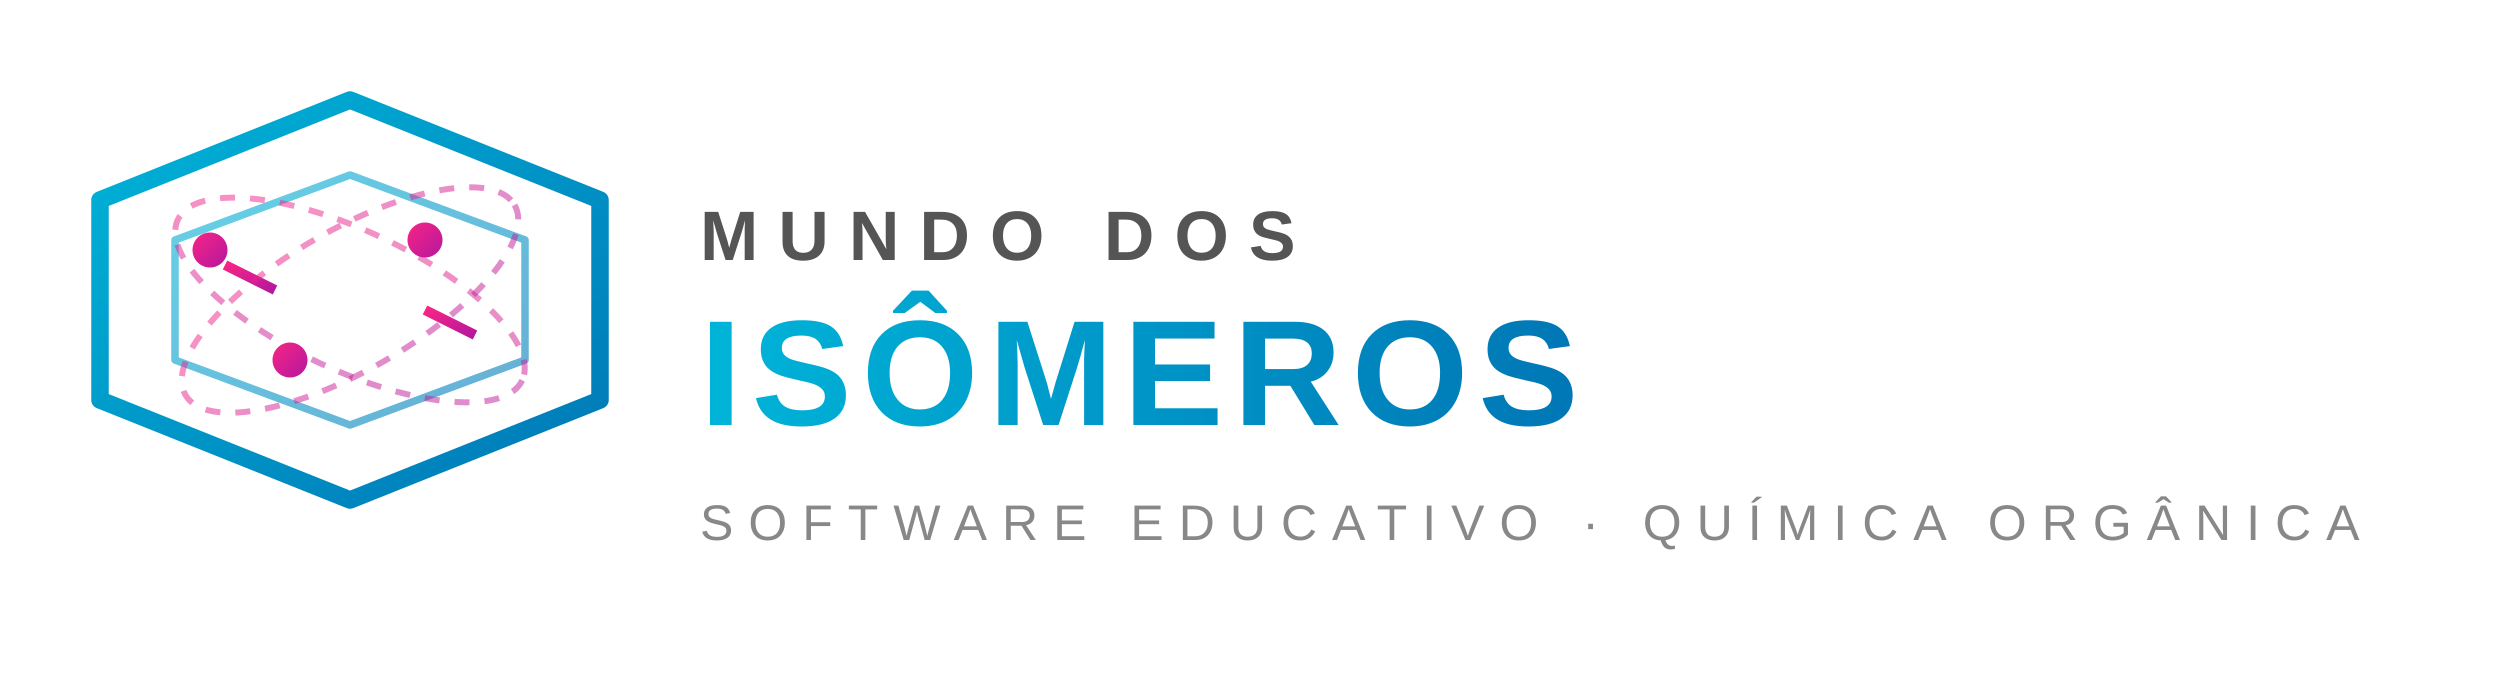
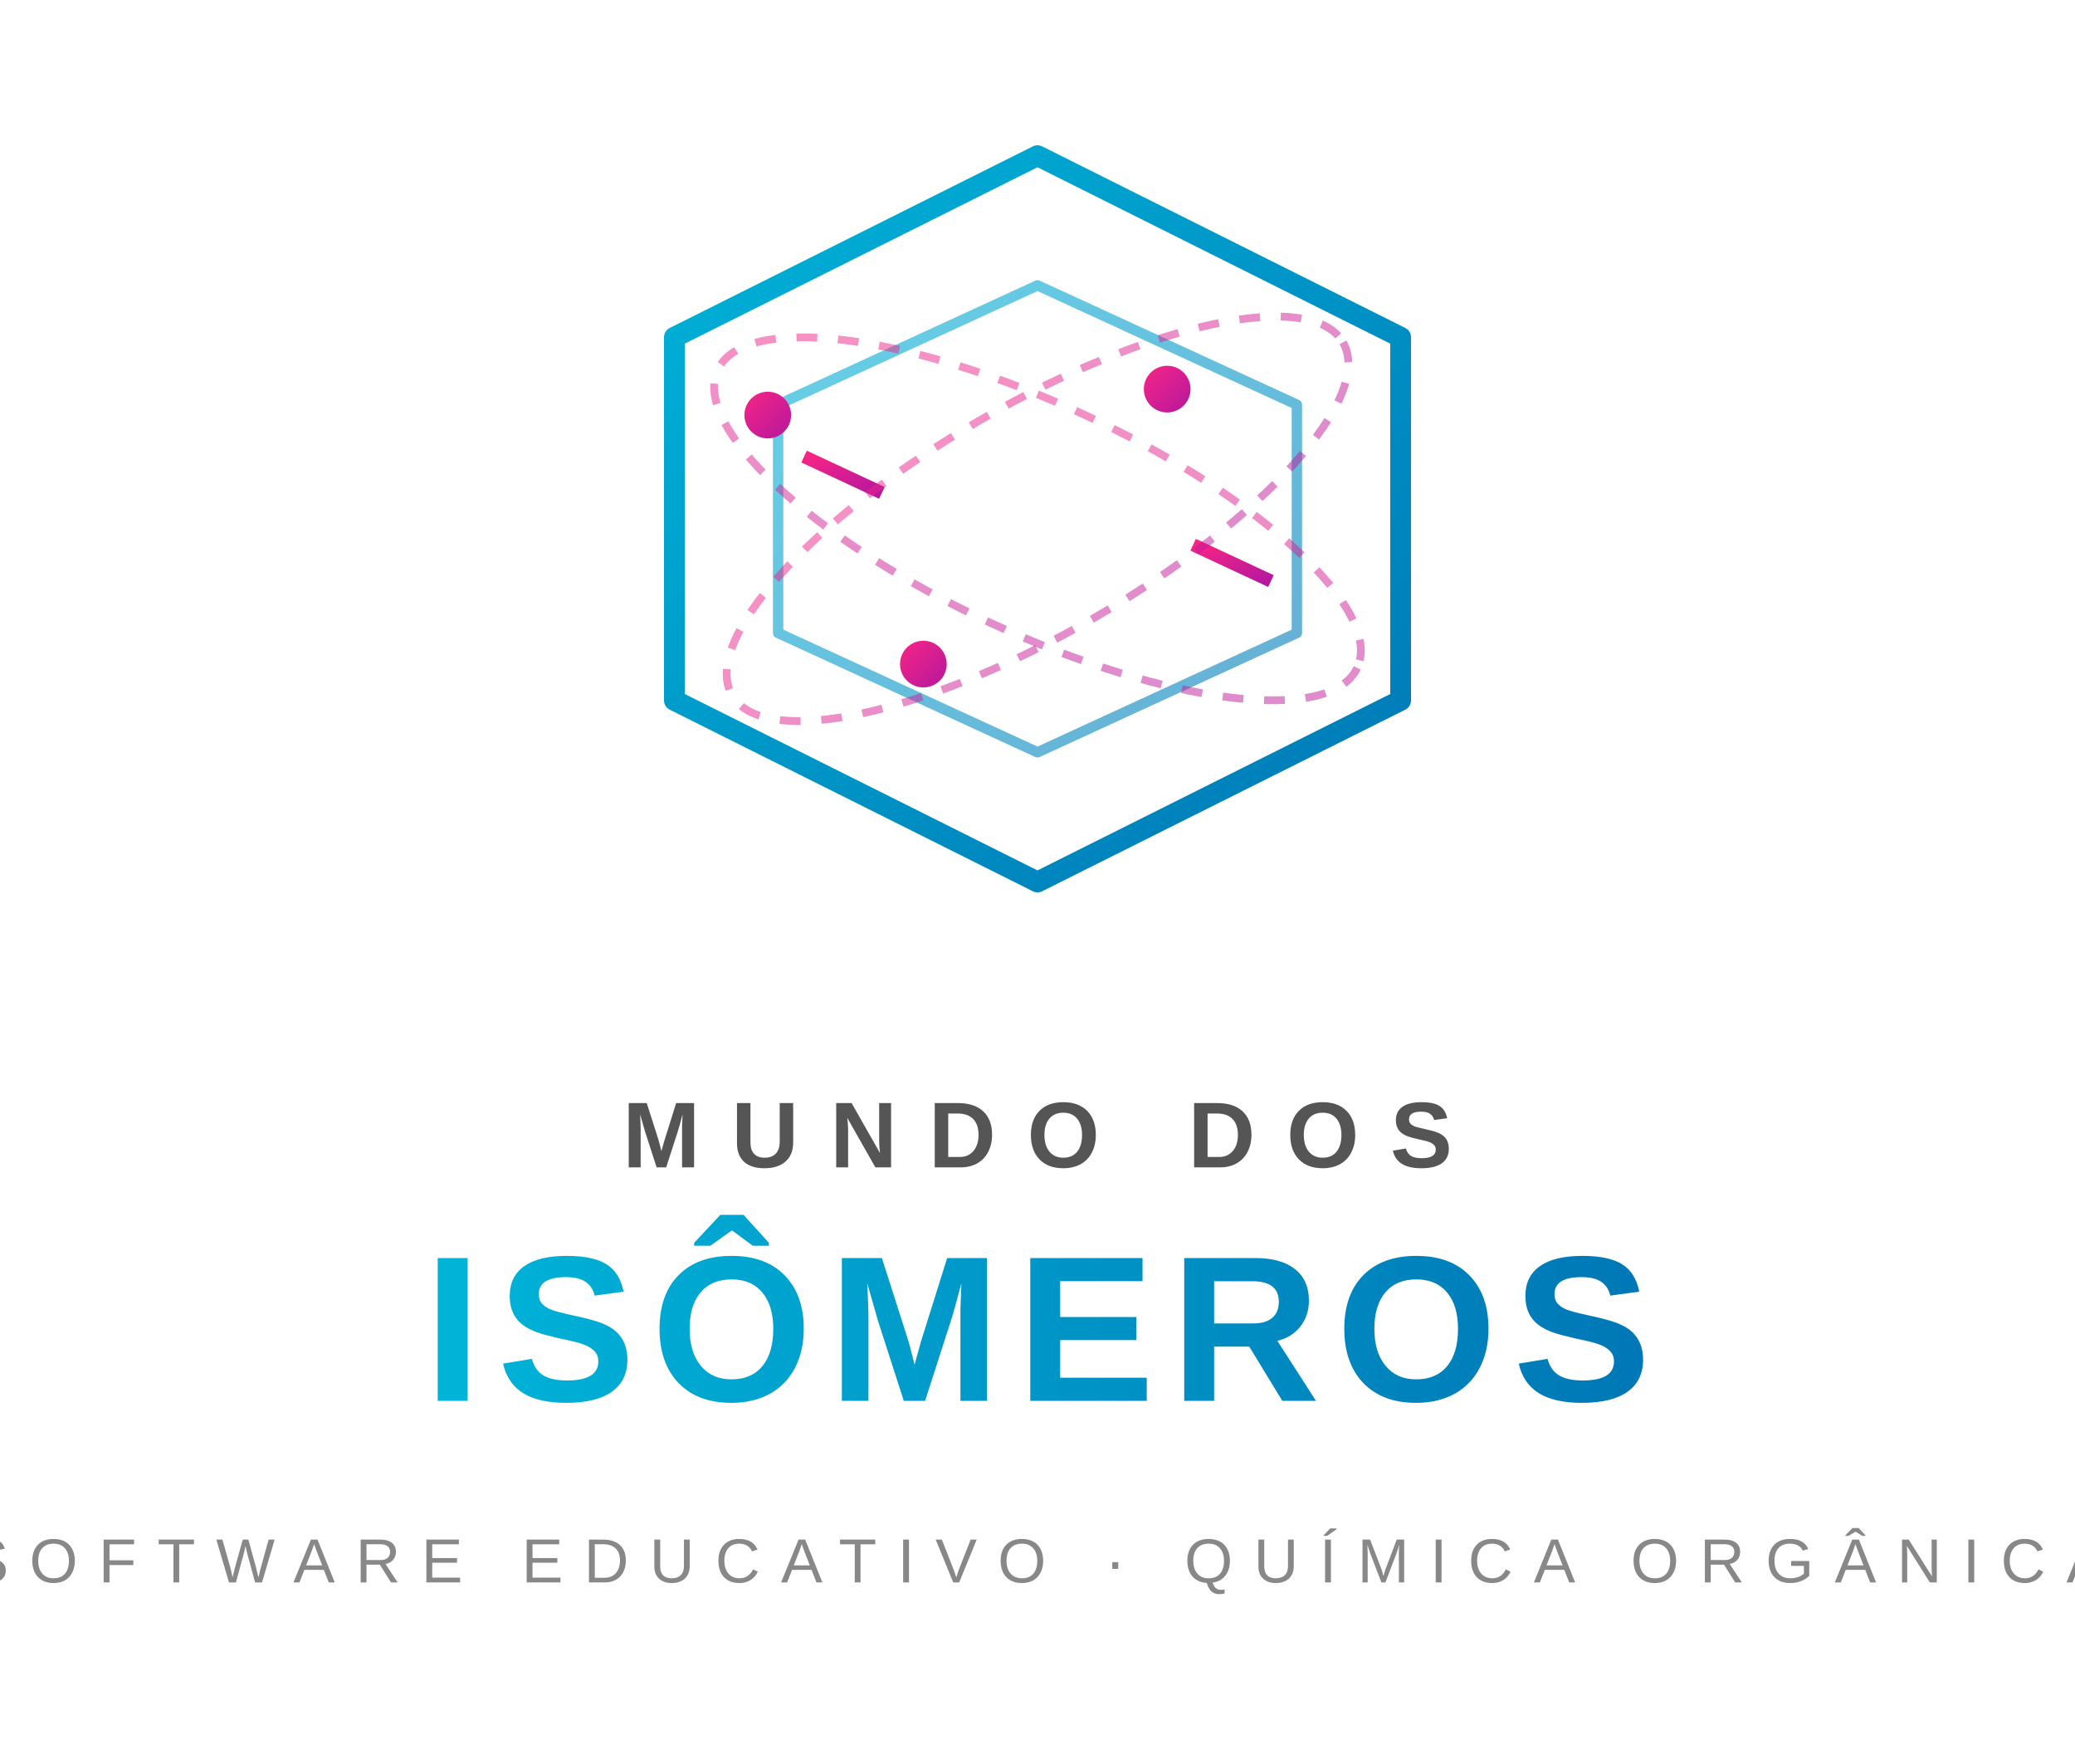
- <svg xmlns="http://www.w3.org/2000/svg" viewBox="0 0 500 140" width="500" height="140">
+ <svg xmlns="http://www.w3.org/2000/svg" viewBox="0 0 400 340" width="400" height="340">
  <defs>
    <linearGradient id="primary" x1="0%" y1="0%" x2="100%" y2="100%">
      <stop offset="0%" stop-color="#00b4d8" />
      <stop offset="100%" stop-color="#0077b6" />
    </linearGradient>
    <linearGradient id="accent" x1="0%" y1="0%" x2="100%" y2="100%">
      <stop offset="0%" stop-color="#f72585" />
      <stop offset="100%" stop-color="#b5179e" />
    </linearGradient>
    <linearGradient id="textGrad" x1="0%" y1="0%" x2="100%" y2="0%">
      <stop offset="0%" stop-color="#00b4d8" />
      <stop offset="100%" stop-color="#0077b6" />
    </linearGradient>
  </defs>
-   <polygon points="70,20 120,40 120,80 70,100 20,80 20,40" fill="none" stroke="url(#primary)" stroke-width="3.5" stroke-linejoin="round" />
-   <polygon points="70,35 105,48 105,72 70,85 35,72 35,48" fill="none" stroke="url(#primary)" stroke-width="1.5" stroke-linejoin="round" opacity="0.6" />
-   <line x1="45" y1="53" x2="55" y2="58" stroke="url(#accent)" stroke-width="2" />
-   <line x1="85" y1="62" x2="95" y2="67" stroke="url(#accent)" stroke-width="2" />
-   <line x1="70" y1="30" x2="70" y2="38" stroke="url(#accent)" stroke-width="2" />
-   <ellipse cx="70" cy="60" rx="38" ry="14" fill="none" stroke="url(#accent)" stroke-width="1.2" stroke-dasharray="3,3" transform="rotate(25,70,60)" opacity="0.5" />
-   <ellipse cx="70" cy="60" rx="38" ry="14" fill="none" stroke="url(#accent)" stroke-width="1.2" stroke-dasharray="3,3" transform="rotate(-30,70,60)" opacity="0.5" />
-   <circle cx="85" cy="48" r="3.5" fill="url(#accent)" />
-   <circle cx="58" cy="72" r="3.5" fill="url(#accent)" />
-   <circle cx="42" cy="50" r="3.5" fill="url(#accent)" />
-   <text x="140" y="52" font-family="'Segoe UI', 'Helvetica Neue', Arial, sans-serif" font-size="14" font-weight="600" fill="#555" letter-spacing="4">MUNDO DOS</text>
-   <text x="140" y="85" font-family="'Segoe UI', 'Helvetica Neue', Arial, sans-serif" font-size="30" font-weight="900" fill="url(#textGrad)" letter-spacing="2">ISÔMEROS</text>
-   <text x="140" y="108" font-family="'Segoe UI', 'Helvetica Neue', Arial, sans-serif" font-size="10" fill="#888" letter-spacing="3">SOFTWARE EDUCATIVO · QUÍMICA ORGÂNICA</text>
+   <polygon points="200,30 270,65 270,135 200,170 130,135 130,65" fill="none" stroke="url(#primary)" stroke-width="4" stroke-linejoin="round" />
+   <polygon points="200,55 250,78 250,122 200,145 150,122 150,78" fill="none" stroke="url(#primary)" stroke-width="2" stroke-linejoin="round" opacity="0.6" />
+   <line x1="155" y1="88" x2="170" y2="95" stroke="url(#accent)" stroke-width="2.5" />
+   <line x1="230" y1="105" x2="245" y2="112" stroke="url(#accent)" stroke-width="2.5" />
+   <line x1="200" y1="45" x2="200" y2="58" stroke="url(#accent)" stroke-width="2.5" />
+   <ellipse cx="200" cy="100" rx="68" ry="22" fill="none" stroke="url(#accent)" stroke-width="1.5" stroke-dasharray="4,4" transform="rotate(25,200,100)" opacity="0.5" />
+   <ellipse cx="200" cy="100" rx="68" ry="22" fill="none" stroke="url(#accent)" stroke-width="1.5" stroke-dasharray="4,4" transform="rotate(-30,200,100)" opacity="0.5" />
+   <circle cx="225" cy="75" r="4.5" fill="url(#accent)" />
+   <circle cx="178" cy="128" r="4.5" fill="url(#accent)" />
+   <circle cx="148" cy="80" r="4.5" fill="url(#accent)" />
+   <text x="200" y="225" font-family="'Segoe UI', 'Helvetica Neue', Arial, sans-serif" font-size="18" font-weight="600" fill="#555" text-anchor="middle" letter-spacing="6">MUNDO DOS</text>
+   <text x="200" y="270" font-family="'Segoe UI', 'Helvetica Neue', Arial, sans-serif" font-size="40" font-weight="900" fill="url(#textGrad)" text-anchor="middle" letter-spacing="3">ISÔMEROS</text>
+   <text x="200" y="305" font-family="'Segoe UI', 'Helvetica Neue', Arial, sans-serif" font-size="12" fill="#888" text-anchor="middle" letter-spacing="4">SOFTWARE EDUCATIVO · QUÍMICA ORGÂNICA</text>
</svg>
